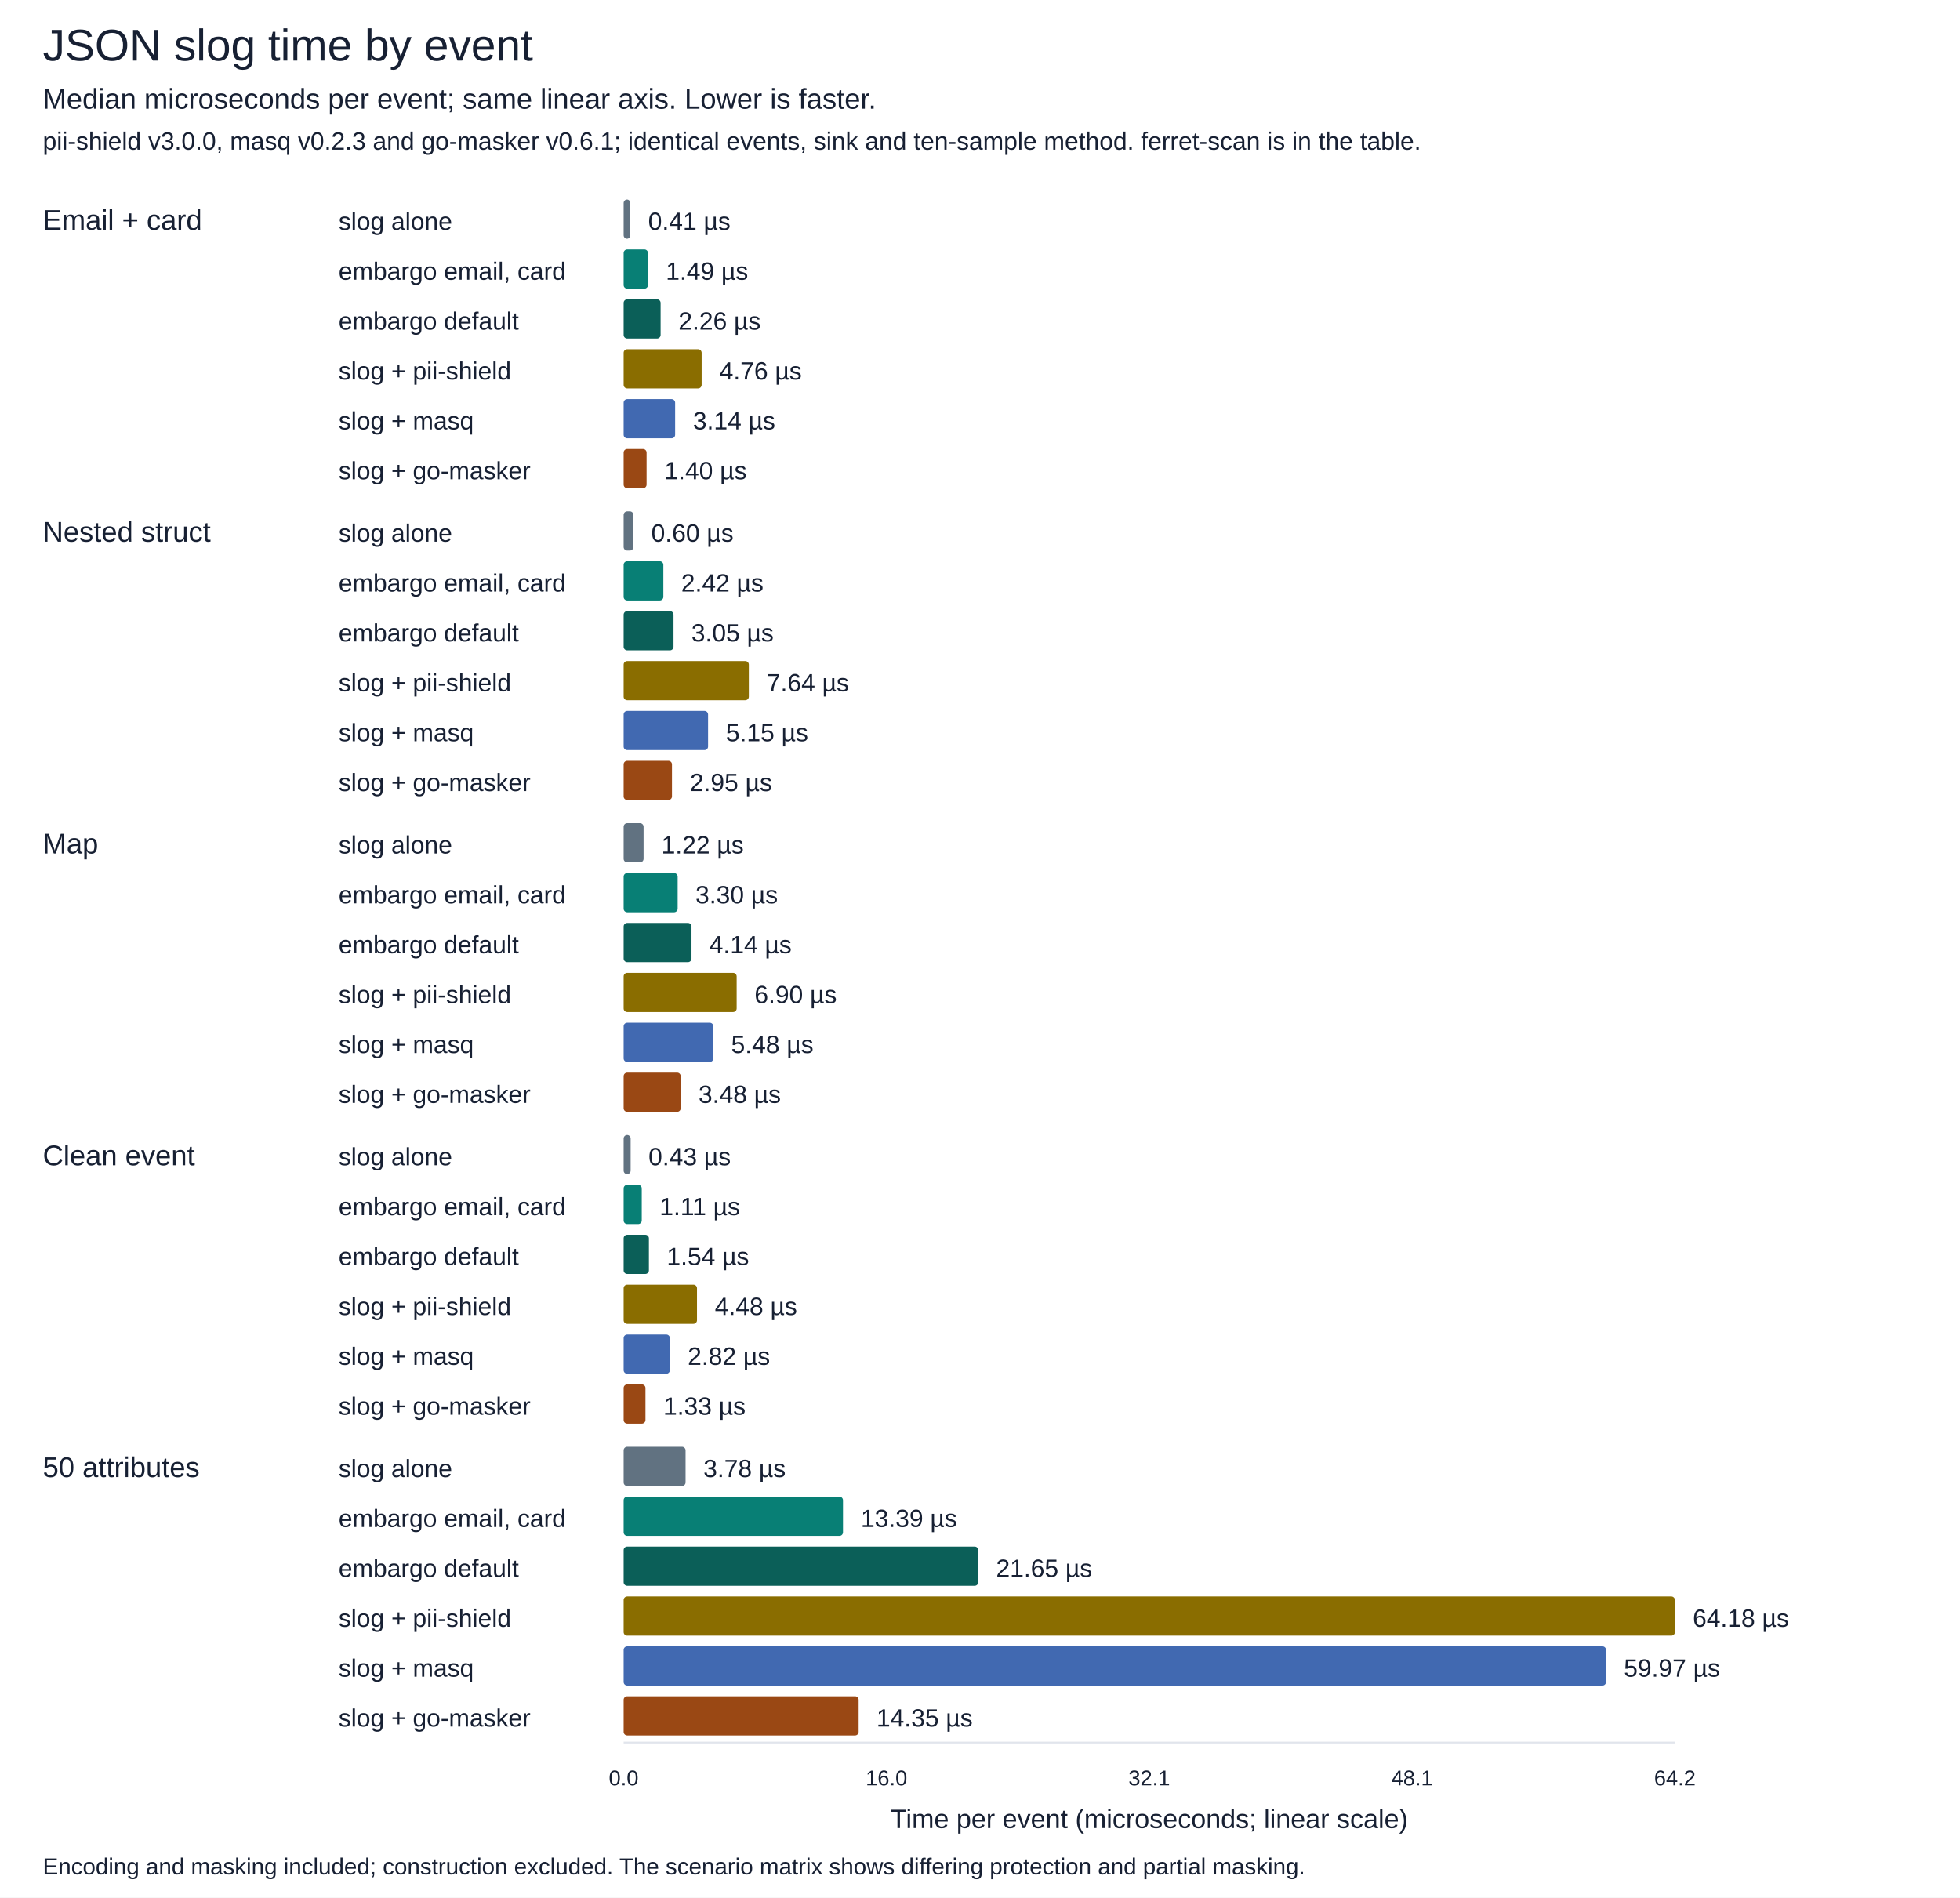
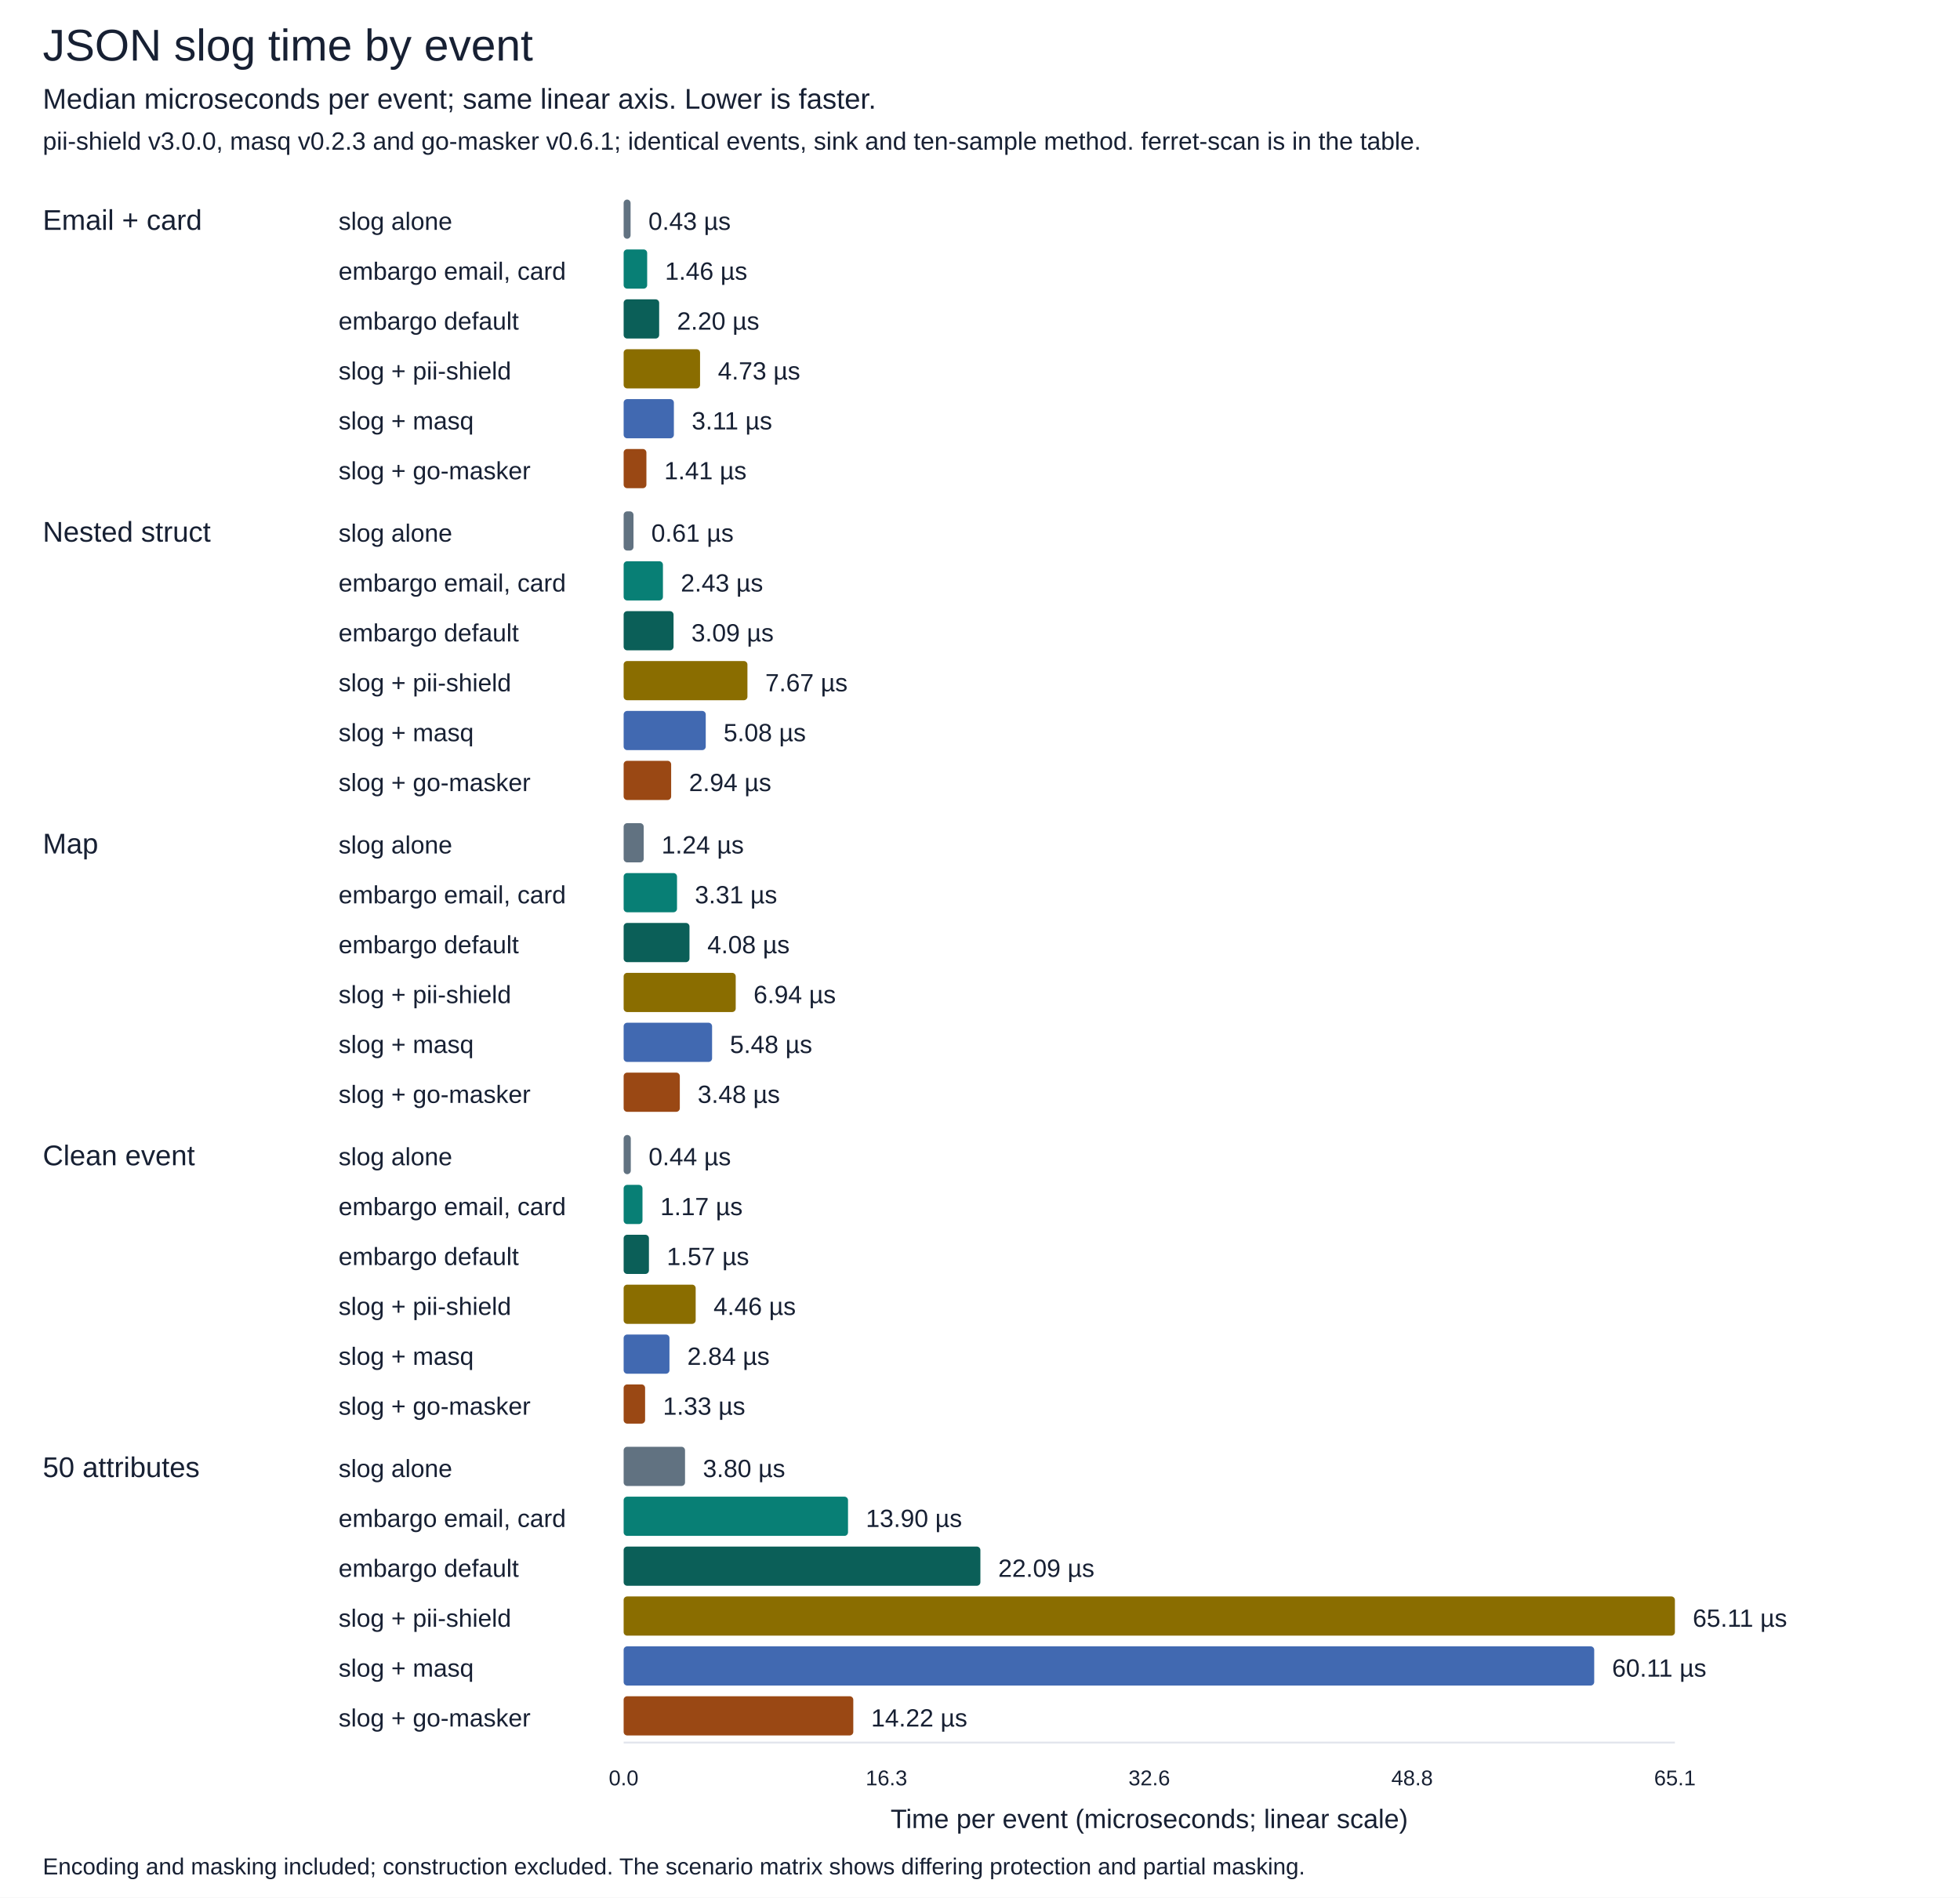
<svg xmlns="http://www.w3.org/2000/svg" width="1100" height="1065" viewBox="0 0 1100 1065" role="img">
  <rect width="100%" height="100%" fill="white" />
  <g font-family="Arial, sans-serif" font-size="15" fill="#172033">
    <text x="24" y="34" font-size="25" fill="#172033" text-anchor="start">JSON slog time by event</text>
    <text x="24" y="61" font-size="16" fill="#172033" text-anchor="start">Median microseconds per event; same linear axis. Lower is faster.</text>
    <text x="24" y="84" font-size="14" fill="#172033" text-anchor="start">pii-shield v3.0.0, masq v0.2.3 and go-masker v0.6.1; identical events, sink and ten-sample method. ferret-scan is in the table.</text>
    <text x="24" y="129" font-size="16" fill="#172033" text-anchor="start">Email + card</text>
    <text x="190" y="129" font-size="14" fill="#172033" text-anchor="start">slog alone</text>
-     <rect x="350" y="112" width="3.76" height="22" rx="2" fill="#617281" />
-     <text x="363.76" y="129" font-size="14" fill="#172033" text-anchor="start">0.41 µs</text>
+     <rect x="350" y="112" width="3.90" height="22" rx="2" fill="#617281" />
+     <text x="363.9" y="129" font-size="14" fill="#172033" text-anchor="start">0.43 µs</text>
    <text x="190" y="157" font-size="14" fill="#172033" text-anchor="start">embargo email, card</text>
-     <rect x="350" y="140" width="13.66" height="22" rx="2" fill="#087f75" />
-     <text x="373.66" y="157" font-size="14" fill="#172033" text-anchor="start">1.49 µs</text>
+     <rect x="350" y="140" width="13.21" height="22" rx="2" fill="#087f75" />
+     <text x="373.21" y="157" font-size="14" fill="#172033" text-anchor="start">1.46 µs</text>
    <text x="190" y="185" font-size="14" fill="#172033" text-anchor="start">embargo default</text>
-     <rect x="350" y="168" width="20.75" height="22" rx="2" fill="#0b5f58" />
-     <text x="380.75" y="185" font-size="14" fill="#172033" text-anchor="start">2.26 µs</text>
+     <rect x="350" y="168" width="19.94" height="22" rx="2" fill="#0b5f58" />
+     <text x="379.94" y="185" font-size="14" fill="#172033" text-anchor="start">2.20 µs</text>
    <text x="190" y="213" font-size="14" fill="#172033" text-anchor="start">slog + pii-shield</text>
-     <rect x="350" y="196" width="43.78" height="22" rx="2" fill="#8a6d00" />
-     <text x="403.78" y="213" font-size="14" fill="#172033" text-anchor="start">4.76 µs</text>
+     <rect x="350" y="196" width="42.89" height="22" rx="2" fill="#8a6d00" />
+     <text x="402.89" y="213" font-size="14" fill="#172033" text-anchor="start">4.73 µs</text>
    <text x="190" y="241" font-size="14" fill="#172033" text-anchor="start">slog + masq</text>
-     <rect x="350" y="224" width="28.90" height="22" rx="2" fill="#4169b1" />
-     <text x="388.9" y="241" font-size="14" fill="#172033" text-anchor="start">3.14 µs</text>
+     <rect x="350" y="224" width="28.20" height="22" rx="2" fill="#4169b1" />
+     <text x="388.2" y="241" font-size="14" fill="#172033" text-anchor="start">3.11 µs</text>
    <text x="190" y="269" font-size="14" fill="#172033" text-anchor="start">slog + go-masker</text>
-     <rect x="350" y="252" width="12.88" height="22" rx="2" fill="#9a4814" />
-     <text x="372.88" y="269" font-size="14" fill="#172033" text-anchor="start">1.40 µs</text>
+     <rect x="350" y="252" width="12.78" height="22" rx="2" fill="#9a4814" />
+     <text x="372.78" y="269" font-size="14" fill="#172033" text-anchor="start">1.41 µs</text>
    <text x="24" y="304" font-size="16" fill="#172033" text-anchor="start">Nested struct</text>
    <text x="190" y="304" font-size="14" fill="#172033" text-anchor="start">slog alone</text>
-     <rect x="350" y="287" width="5.48" height="22" rx="2" fill="#617281" />
-     <text x="365.48" y="304" font-size="14" fill="#172033" text-anchor="start">0.60 µs</text>
+     <rect x="350" y="287" width="5.53" height="22" rx="2" fill="#617281" />
+     <text x="365.53" y="304" font-size="14" fill="#172033" text-anchor="start">0.61 µs</text>
    <text x="190" y="332" font-size="14" fill="#172033" text-anchor="start">embargo email, card</text>
-     <rect x="350" y="315" width="22.29" height="22" rx="2" fill="#087f75" />
-     <text x="382.29" y="332" font-size="14" fill="#172033" text-anchor="start">2.42 µs</text>
+     <rect x="350" y="315" width="22.06" height="22" rx="2" fill="#087f75" />
+     <text x="382.06" y="332" font-size="14" fill="#172033" text-anchor="start">2.43 µs</text>
    <text x="190" y="360" font-size="14" fill="#172033" text-anchor="start">embargo default</text>
-     <rect x="350" y="343" width="28.00" height="22" rx="2" fill="#0b5f58" />
-     <text x="388.0" y="360" font-size="14" fill="#172033" text-anchor="start">3.05 µs</text>
+     <rect x="350" y="343" width="28.01" height="22" rx="2" fill="#0b5f58" />
+     <text x="388.01" y="360" font-size="14" fill="#172033" text-anchor="start">3.09 µs</text>
    <text x="190" y="388" font-size="14" fill="#172033" text-anchor="start">slog + pii-shield</text>
-     <rect x="350" y="371" width="70.26" height="22" rx="2" fill="#8a6d00" />
-     <text x="430.26" y="388" font-size="14" fill="#172033" text-anchor="start">7.64 µs</text>
+     <rect x="350" y="371" width="69.48" height="22" rx="2" fill="#8a6d00" />
+     <text x="429.48" y="388" font-size="14" fill="#172033" text-anchor="start">7.67 µs</text>
    <text x="190" y="416" font-size="14" fill="#172033" text-anchor="start">slog + masq</text>
-     <rect x="350" y="399" width="47.38" height="22" rx="2" fill="#4169b1" />
-     <text x="407.38" y="416" font-size="14" fill="#172033" text-anchor="start">5.15 µs</text>
+     <rect x="350" y="399" width="46.08" height="22" rx="2" fill="#4169b1" />
+     <text x="406.08" y="416" font-size="14" fill="#172033" text-anchor="start">5.08 µs</text>
    <text x="190" y="444" font-size="14" fill="#172033" text-anchor="start">slog + go-masker</text>
-     <rect x="350" y="427" width="27.13" height="22" rx="2" fill="#9a4814" />
-     <text x="387.13" y="444" font-size="14" fill="#172033" text-anchor="start">2.95 µs</text>
+     <rect x="350" y="427" width="26.67" height="22" rx="2" fill="#9a4814" />
+     <text x="386.67" y="444" font-size="14" fill="#172033" text-anchor="start">2.94 µs</text>
    <text x="24" y="479" font-size="16" fill="#172033" text-anchor="start">Map</text>
    <text x="190" y="479" font-size="14" fill="#172033" text-anchor="start">slog alone</text>
-     <rect x="350" y="462" width="11.19" height="22" rx="2" fill="#617281" />
-     <text x="371.19" y="479" font-size="14" fill="#172033" text-anchor="start">1.22 µs</text>
+     <rect x="350" y="462" width="11.26" height="22" rx="2" fill="#617281" />
+     <text x="371.26" y="479" font-size="14" fill="#172033" text-anchor="start">1.24 µs</text>
    <text x="190" y="507" font-size="14" fill="#172033" text-anchor="start">embargo email, card</text>
-     <rect x="350" y="490" width="30.32" height="22" rx="2" fill="#087f75" />
-     <text x="390.32" y="507" font-size="14" fill="#172033" text-anchor="start">3.30 µs</text>
+     <rect x="350" y="490" width="29.96" height="22" rx="2" fill="#087f75" />
+     <text x="389.96" y="507" font-size="14" fill="#172033" text-anchor="start">3.31 µs</text>
    <text x="190" y="535" font-size="14" fill="#172033" text-anchor="start">embargo default</text>
-     <rect x="350" y="518" width="38.09" height="22" rx="2" fill="#0b5f58" />
-     <text x="398.09" y="535" font-size="14" fill="#172033" text-anchor="start">4.14 µs</text>
+     <rect x="350" y="518" width="36.96" height="22" rx="2" fill="#0b5f58" />
+     <text x="396.96" y="535" font-size="14" fill="#172033" text-anchor="start">4.08 µs</text>
    <text x="190" y="563" font-size="14" fill="#172033" text-anchor="start">slog + pii-shield</text>
-     <rect x="350" y="546" width="63.43" height="22" rx="2" fill="#8a6d00" />
-     <text x="423.43" y="563" font-size="14" fill="#172033" text-anchor="start">6.90 µs</text>
+     <rect x="350" y="546" width="62.90" height="22" rx="2" fill="#8a6d00" />
+     <text x="422.9" y="563" font-size="14" fill="#172033" text-anchor="start">6.94 µs</text>
    <text x="190" y="591" font-size="14" fill="#172033" text-anchor="start">slog + masq</text>
-     <rect x="350" y="574" width="50.34" height="22" rx="2" fill="#4169b1" />
-     <text x="410.34" y="591" font-size="14" fill="#172033" text-anchor="start">5.48 µs</text>
+     <rect x="350" y="574" width="49.64" height="22" rx="2" fill="#4169b1" />
+     <text x="409.64" y="591" font-size="14" fill="#172033" text-anchor="start">5.48 µs</text>
    <text x="190" y="619" font-size="14" fill="#172033" text-anchor="start">slog + go-masker</text>
-     <rect x="350" y="602" width="32.03" height="22" rx="2" fill="#9a4814" />
-     <text x="392.03" y="619" font-size="14" fill="#172033" text-anchor="start">3.48 µs</text>
+     <rect x="350" y="602" width="31.53" height="22" rx="2" fill="#9a4814" />
+     <text x="391.53" y="619" font-size="14" fill="#172033" text-anchor="start">3.48 µs</text>
    <text x="24" y="654" font-size="16" fill="#172033" text-anchor="start">Clean event</text>
    <text x="190" y="654" font-size="14" fill="#172033" text-anchor="start">slog alone</text>
-     <rect x="350" y="637" width="3.93" height="22" rx="2" fill="#617281" />
-     <text x="363.93" y="654" font-size="14" fill="#172033" text-anchor="start">0.43 µs</text>
+     <rect x="350" y="637" width="4.02" height="22" rx="2" fill="#617281" />
+     <text x="364.02" y="654" font-size="14" fill="#172033" text-anchor="start">0.44 µs</text>
    <text x="190" y="682" font-size="14" fill="#172033" text-anchor="start">embargo email, card</text>
-     <rect x="350" y="665" width="10.17" height="22" rx="2" fill="#087f75" />
-     <text x="370.17" y="682" font-size="14" fill="#172033" text-anchor="start">1.11 µs</text>
+     <rect x="350" y="665" width="10.58" height="22" rx="2" fill="#087f75" />
+     <text x="370.58" y="682" font-size="14" fill="#172033" text-anchor="start">1.17 µs</text>
    <text x="190" y="710" font-size="14" fill="#172033" text-anchor="start">embargo default</text>
-     <rect x="350" y="693" width="14.18" height="22" rx="2" fill="#0b5f58" />
-     <text x="374.18" y="710" font-size="14" fill="#172033" text-anchor="start">1.54 µs</text>
+     <rect x="350" y="693" width="14.20" height="22" rx="2" fill="#0b5f58" />
+     <text x="374.2" y="710" font-size="14" fill="#172033" text-anchor="start">1.57 µs</text>
    <text x="190" y="738" font-size="14" fill="#172033" text-anchor="start">slog + pii-shield</text>
-     <rect x="350" y="721" width="41.17" height="22" rx="2" fill="#8a6d00" />
-     <text x="401.17" y="738" font-size="14" fill="#172033" text-anchor="start">4.48 µs</text>
+     <rect x="350" y="721" width="40.43" height="22" rx="2" fill="#8a6d00" />
+     <text x="400.43" y="738" font-size="14" fill="#172033" text-anchor="start">4.46 µs</text>
    <text x="190" y="766" font-size="14" fill="#172033" text-anchor="start">slog + masq</text>
-     <rect x="350" y="749" width="25.95" height="22" rx="2" fill="#4169b1" />
-     <text x="385.95" y="766" font-size="14" fill="#172033" text-anchor="start">2.82 µs</text>
+     <rect x="350" y="749" width="25.72" height="22" rx="2" fill="#4169b1" />
+     <text x="385.72" y="766" font-size="14" fill="#172033" text-anchor="start">2.84 µs</text>
    <text x="190" y="794" font-size="14" fill="#172033" text-anchor="start">slog + go-masker</text>
-     <rect x="350" y="777" width="12.25" height="22" rx="2" fill="#9a4814" />
-     <text x="372.25" y="794" font-size="14" fill="#172033" text-anchor="start">1.33 µs</text>
+     <rect x="350" y="777" width="12.05" height="22" rx="2" fill="#9a4814" />
+     <text x="372.05" y="794" font-size="14" fill="#172033" text-anchor="start">1.33 µs</text>
    <text x="24" y="829" font-size="16" fill="#172033" text-anchor="start">50 attributes</text>
    <text x="190" y="829" font-size="14" fill="#172033" text-anchor="start">slog alone</text>
-     <rect x="350" y="812" width="34.76" height="22" rx="2" fill="#617281" />
-     <text x="394.76" y="829" font-size="14" fill="#172033" text-anchor="start">3.78 µs</text>
+     <rect x="350" y="812" width="34.46" height="22" rx="2" fill="#617281" />
+     <text x="394.46" y="829" font-size="14" fill="#172033" text-anchor="start">3.80 µs</text>
    <text x="190" y="857" font-size="14" fill="#172033" text-anchor="start">embargo email, card</text>
-     <rect x="350" y="840" width="123.11" height="22" rx="2" fill="#087f75" />
-     <text x="483.11" y="857" font-size="14" fill="#172033" text-anchor="start">13.39 µs</text>
+     <rect x="350" y="840" width="125.93" height="22" rx="2" fill="#087f75" />
+     <text x="485.93" y="857" font-size="14" fill="#172033" text-anchor="start">13.90 µs</text>
    <text x="190" y="885" font-size="14" fill="#172033" text-anchor="start">embargo default</text>
-     <rect x="350" y="868" width="199.01" height="22" rx="2" fill="#0b5f58" />
-     <text x="559.01" y="885" font-size="14" fill="#172033" text-anchor="start">21.65 µs</text>
+     <rect x="350" y="868" width="200.22" height="22" rx="2" fill="#0b5f58" />
+     <text x="560.22" y="885" font-size="14" fill="#172033" text-anchor="start">22.09 µs</text>
    <text x="190" y="913" font-size="14" fill="#172033" text-anchor="start">slog + pii-shield</text>
    <rect x="350" y="896" width="590.00" height="22" rx="2" fill="#8a6d00" />
-     <text x="950.0" y="913" font-size="14" fill="#172033" text-anchor="start">64.18 µs</text>
+     <text x="950.0" y="913" font-size="14" fill="#172033" text-anchor="start">65.11 µs</text>
    <text x="190" y="941" font-size="14" fill="#172033" text-anchor="start">slog + masq</text>
-     <rect x="350" y="924" width="551.34" height="22" rx="2" fill="#4169b1" />
-     <text x="911.34" y="941" font-size="14" fill="#172033" text-anchor="start">59.97 µs</text>
+     <rect x="350" y="924" width="544.71" height="22" rx="2" fill="#4169b1" />
+     <text x="904.71" y="941" font-size="14" fill="#172033" text-anchor="start">60.11 µs</text>
    <text x="190" y="969" font-size="14" fill="#172033" text-anchor="start">slog + go-masker</text>
-     <rect x="350" y="952" width="131.89" height="22" rx="2" fill="#9a4814" />
-     <text x="491.89" y="969" font-size="14" fill="#172033" text-anchor="start">14.35 µs</text>
+     <rect x="350" y="952" width="128.89" height="22" rx="2" fill="#9a4814" />
+     <text x="488.89" y="969" font-size="14" fill="#172033" text-anchor="start">14.22 µs</text>
    <path d="M350,978 L940,978" stroke="#e1e5ec" />
    <text x="350.0" y="1002" font-size="12" fill="#172033" text-anchor="middle">0.0</text>
-     <text x="497.5" y="1002" font-size="12" fill="#172033" text-anchor="middle">16.0</text>
-     <text x="645.0" y="1002" font-size="12" fill="#172033" text-anchor="middle">32.1</text>
-     <text x="792.5" y="1002" font-size="12" fill="#172033" text-anchor="middle">48.1</text>
-     <text x="940.0" y="1002" font-size="12" fill="#172033" text-anchor="middle">64.2</text>
+     <text x="497.5" y="1002" font-size="12" fill="#172033" text-anchor="middle">16.3</text>
+     <text x="645.0" y="1002" font-size="12" fill="#172033" text-anchor="middle">32.6</text>
+     <text x="792.5" y="1002" font-size="12" fill="#172033" text-anchor="middle">48.8</text>
+     <text x="940.0" y="1002" font-size="12" fill="#172033" text-anchor="middle">65.1</text>
    <text x="645" y="1026" font-size="15" fill="#172033" text-anchor="middle">Time per event (microseconds; linear scale)</text>
    <text x="24" y="1052" font-size="13" fill="#172033" text-anchor="start">Encoding and masking included; construction excluded. The scenario matrix shows differing protection and partial masking.</text>
  </g>
</svg>
